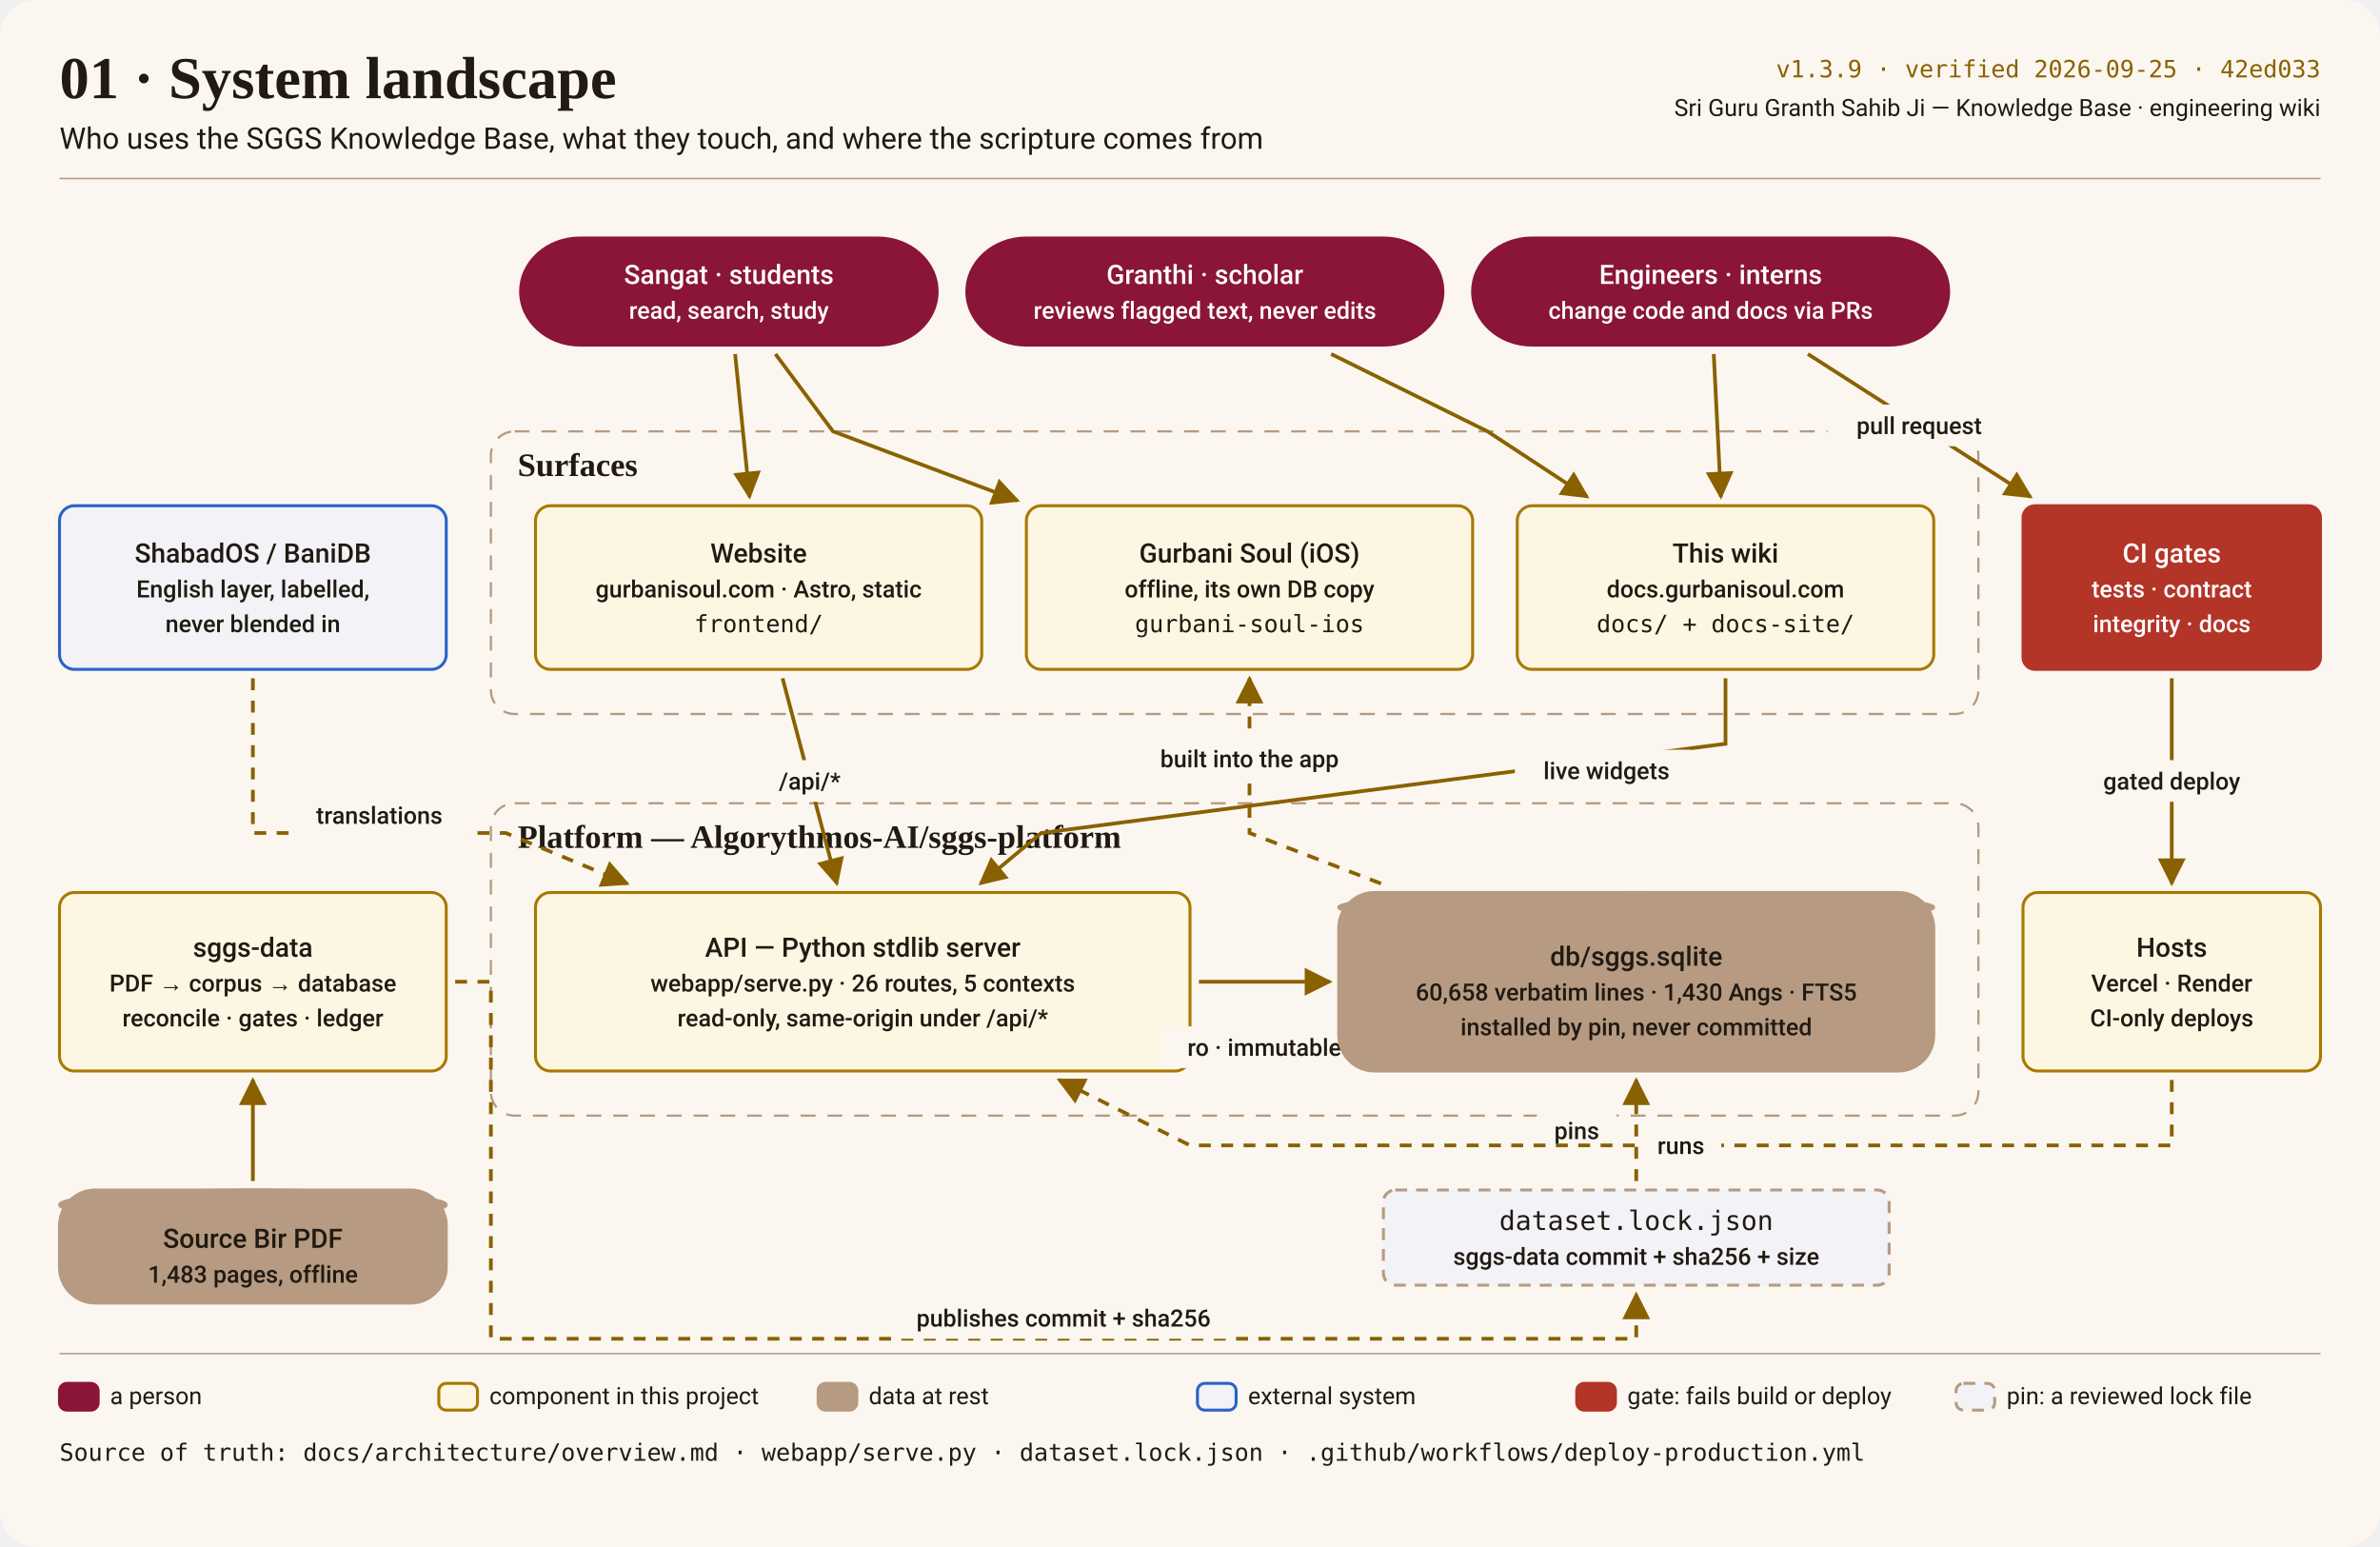
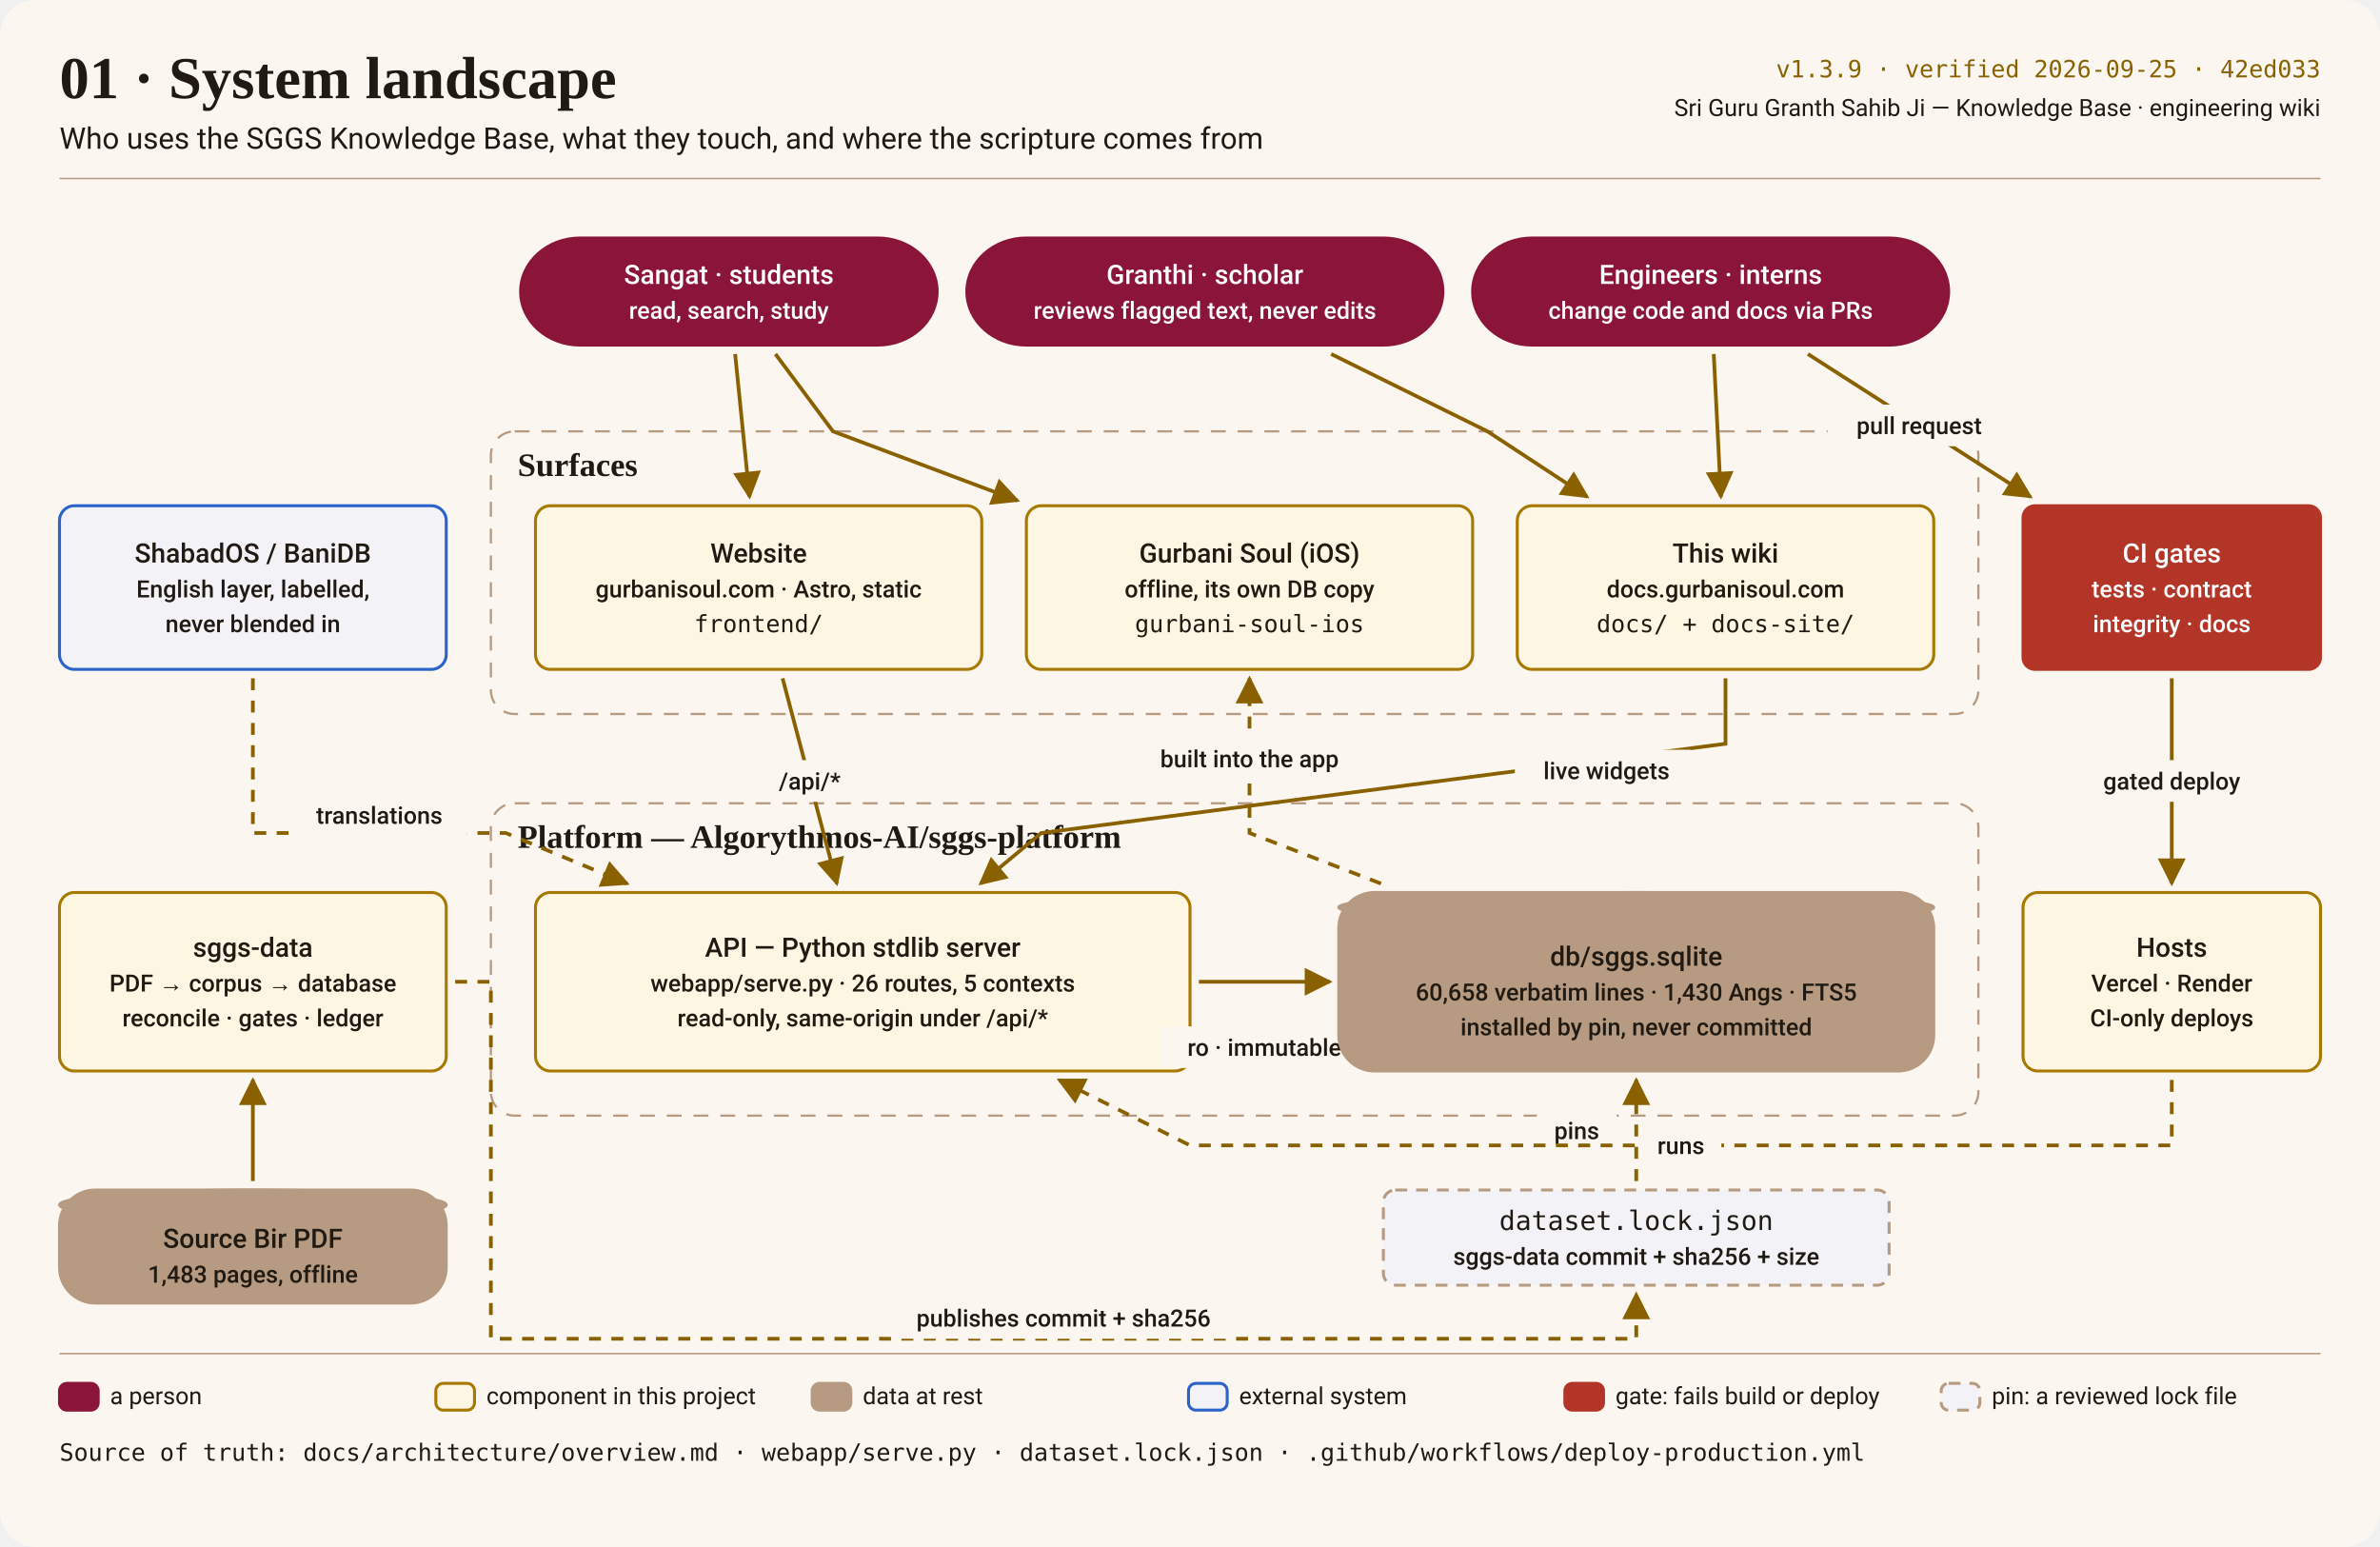
<svg xmlns="http://www.w3.org/2000/svg" viewBox="0 0 1600 1040" width="100%" role="img" aria-labelledby="pk-title-system-landscape pk-desc-system-landscape" class="poster-svg" data-poster="system-landscape">
  <defs>
    <marker id="pk-arrow" viewBox="0 0 12 12" refX="10" refY="6" markerWidth="9" markerHeight="9" orient="auto-start-reverse">
      <path d="M1 1 L11 6 L1 11 z" fill="var(--poster-accent-text, #8A6100)" />
    </marker>
  </defs>
  <style>
  .poster-svg { font-family: ui-sans-serif, system-ui, -apple-system, "Segoe UI", Roboto, Arial, sans-serif; }
  .pk-step.is-dim { opacity: 0.22; transition: opacity 240ms ease; }
  .pk-step.is-active rect, .pk-step.is-active ellipse { filter: drop-shadow(0 0 6px var(--poster-accent-fill, #FFBC0D)); }
  @media (prefers-reduced-motion: reduce) { .pk-step.is-dim { transition: none; } }
</style>
  <rect x="0" y="0" width="1600" height="1040" rx="24" fill="var(--poster-paper, #FBF7F0)" />
  <text x="40" y="66" font-family="&quot;Source Serif 4&quot;, Georgia, &quot;Times New Roman&quot;, serif" font-size="40" font-weight="600" fill="var(--poster-ink, #201A12)">01 · System landscape</text>
  <text x="40" y="100" font-family="ui-sans-serif, system-ui, -apple-system, &quot;Segoe UI&quot;, Roboto, Arial, sans-serif" font-size="20" fill="var(--poster-ink, #201A12)">Who uses the SGGS Knowledge Base, what they touch, and where the scripture comes from</text>
  <text x="1560" y="52" text-anchor="end" font-family="ui-monospace, &quot;SF Mono&quot;, Menlo, Consolas, monospace" font-size="16" fill="var(--poster-accent-text, #8A6100)">v1.3.9 · verified 2026-09-25 · 42ed033</text>
  <text x="1560" y="78" text-anchor="end" font-family="ui-sans-serif, system-ui, -apple-system, &quot;Segoe UI&quot;, Roboto, Arial, sans-serif" font-size="16" fill="var(--poster-ink, #201A12)">Sri Guru Granth Sahib Ji — Knowledge Base · engineering wiki</text>
  <line x1="40" y1="120" x2="1560" y2="120" stroke="var(--poster-kraft, #B69A81)" stroke-width="1" />
  <g class="pk-group">
    <rect x="330" y="290" width="1000" height="190" rx="16" fill="var(--poster-paper, #FBF7F0)" stroke="var(--poster-kraft, #B69A81)" stroke-width="1.5" stroke-dasharray="10 8" />
    <text x="348" y="320" font-family="&quot;Source Serif 4&quot;, Georgia, &quot;Times New Roman&quot;, serif" font-size="22" font-weight="600" fill="var(--poster-ink, #201A12)">Surfaces</text>
  </g>
  <g class="pk-group">
    <rect x="330" y="540" width="1000" height="210" rx="16" fill="var(--poster-paper, #FBF7F0)" stroke="var(--poster-kraft, #B69A81)" stroke-width="1.5" stroke-dasharray="10 8" />
    <text x="348" y="570" font-family="&quot;Source Serif 4&quot;, Georgia, &quot;Times New Roman&quot;, serif" font-size="22" font-weight="600" fill="var(--poster-ink, #201A12)">Platform — Algorythmos-AI/sggs-platform</text>
  </g>
  <g id="step-01" data-step="step-01" class="pk-step">
    <rect x="350" y="160" width="280" height="72" rx="40" fill="var(--poster-maroon, #8A1538)" stroke="var(--poster-maroon, #8A1538)" stroke-width="2" />
    <text x="490" y="190.9" text-anchor="middle" font-family="ui-sans-serif, system-ui, -apple-system, &quot;Segoe UI&quot;, Roboto, Arial, sans-serif" font-size="18" font-weight="500" fill="#FFFFFF">Sangat · students</text>
    <text x="490" y="214.3" text-anchor="middle" font-family="ui-sans-serif, system-ui, -apple-system, &quot;Segoe UI&quot;, Roboto, Arial, sans-serif" font-size="16" font-weight="500" fill="#FFFFFF">read, search, study</text>
    <rect x="650" y="160" width="320" height="72" rx="40" fill="var(--poster-maroon, #8A1538)" stroke="var(--poster-maroon, #8A1538)" stroke-width="2" />
    <text x="810" y="190.9" text-anchor="middle" font-family="ui-sans-serif, system-ui, -apple-system, &quot;Segoe UI&quot;, Roboto, Arial, sans-serif" font-size="18" font-weight="500" fill="#FFFFFF">Granthi · scholar</text>
    <text x="810" y="214.3" text-anchor="middle" font-family="ui-sans-serif, system-ui, -apple-system, &quot;Segoe UI&quot;, Roboto, Arial, sans-serif" font-size="16" font-weight="500" fill="#FFFFFF">reviews flagged text, never edits</text>
    <rect x="990" y="160" width="320" height="72" rx="40" fill="var(--poster-maroon, #8A1538)" stroke="var(--poster-maroon, #8A1538)" stroke-width="2" />
    <text x="1150" y="190.9" text-anchor="middle" font-family="ui-sans-serif, system-ui, -apple-system, &quot;Segoe UI&quot;, Roboto, Arial, sans-serif" font-size="18" font-weight="500" fill="#FFFFFF">Engineers · interns</text>
    <text x="1150" y="214.3" text-anchor="middle" font-family="ui-sans-serif, system-ui, -apple-system, &quot;Segoe UI&quot;, Roboto, Arial, sans-serif" font-size="16" font-weight="500" fill="#FFFFFF">change code and docs via PRs</text>
  </g>
  <g id="step-02" data-step="step-02" class="pk-step">
    <path d="M494.2 238.0 L503.9 334.0" fill="none" stroke="var(--poster-accent-text, #8A6100)" stroke-width="2.5" marker-end="url(#pk-arrow)" />
    <path d="M521.3 238.0 L560.0 290.0 L684.0 336.5" fill="none" stroke="var(--poster-accent-text, #8A6100)" stroke-width="2.5" marker-end="url(#pk-arrow)" />
    <path d="M894.9 238.0 L1000.0 290.0 L1067.0 334.0" fill="none" stroke="var(--poster-accent-text, #8A6100)" stroke-width="2.5" marker-end="url(#pk-arrow)" />
    <path d="M1152.1 238.0 L1156.9 334.0" fill="none" stroke="var(--poster-accent-text, #8A6100)" stroke-width="2.5" marker-end="url(#pk-arrow)" />
    <rect x="360" y="340" width="300" height="110" rx="10" fill="var(--poster-paper-warm, #FDF6E3)" stroke="var(--poster-accent, #A87900)" stroke-width="2" />
    <text x="510" y="378.2" text-anchor="middle" font-family="ui-sans-serif, system-ui, -apple-system, &quot;Segoe UI&quot;, Roboto, Arial, sans-serif" font-size="18" font-weight="500" fill="var(--poster-ink, #201A12)">Website</text>
    <text x="510" y="401.6" text-anchor="middle" font-family="ui-sans-serif, system-ui, -apple-system, &quot;Segoe UI&quot;, Roboto, Arial, sans-serif" font-size="16" font-weight="500" fill="var(--poster-ink, #201A12)">gurbanisoul.com · Astro, static</text>
    <text x="510" y="425.0" text-anchor="middle" font-family="ui-monospace, &quot;SF Mono&quot;, Menlo, Consolas, monospace" font-size="16" font-weight="500" fill="var(--poster-ink, #201A12)">frontend/</text>
    <rect x="690" y="340" width="300" height="110" rx="10" fill="var(--poster-paper-warm, #FDF6E3)" stroke="var(--poster-accent, #A87900)" stroke-width="2" />
    <text x="840" y="378.2" text-anchor="middle" font-family="ui-sans-serif, system-ui, -apple-system, &quot;Segoe UI&quot;, Roboto, Arial, sans-serif" font-size="18" font-weight="500" fill="var(--poster-ink, #201A12)">Gurbani Soul (iOS)</text>
    <text x="840" y="401.6" text-anchor="middle" font-family="ui-sans-serif, system-ui, -apple-system, &quot;Segoe UI&quot;, Roboto, Arial, sans-serif" font-size="16" font-weight="500" fill="var(--poster-ink, #201A12)">offline, its own DB copy</text>
    <text x="840" y="425.0" text-anchor="middle" font-family="ui-monospace, &quot;SF Mono&quot;, Menlo, Consolas, monospace" font-size="16" font-weight="500" fill="var(--poster-ink, #201A12)">gurbani-soul-ios</text>
    <rect x="1020" y="340" width="280" height="110" rx="10" fill="var(--poster-paper-warm, #FDF6E3)" stroke="var(--poster-accent, #A87900)" stroke-width="2" />
    <text x="1160" y="378.2" text-anchor="middle" font-family="ui-sans-serif, system-ui, -apple-system, &quot;Segoe UI&quot;, Roboto, Arial, sans-serif" font-size="18" font-weight="500" fill="var(--poster-ink, #201A12)">This wiki</text>
    <text x="1160" y="401.6" text-anchor="middle" font-family="ui-sans-serif, system-ui, -apple-system, &quot;Segoe UI&quot;, Roboto, Arial, sans-serif" font-size="16" font-weight="500" fill="var(--poster-ink, #201A12)">docs.gurbanisoul.com</text>
    <text x="1160" y="425.0" text-anchor="middle" font-family="ui-monospace, &quot;SF Mono&quot;, Menlo, Consolas, monospace" font-size="16" font-weight="500" fill="var(--poster-ink, #201A12)">docs/ + docs-site/</text>
  </g>
  <g id="step-03" data-step="step-03" class="pk-step">
    <path d="M526.1 456.0 L562.6 594.0" fill="none" stroke="var(--poster-accent-text, #8A6100)" stroke-width="2.5" marker-end="url(#pk-arrow)" />
    <rect x="508.5" y="511.0" width="71.6" height="28" rx="6" fill="var(--poster-paper, #FBF7F0)" stroke="none" />
    <text x="544.34" y="530.8" text-anchor="middle" font-family="ui-sans-serif, system-ui, -apple-system, &quot;Segoe UI&quot;, Roboto, Arial, sans-serif" font-size="16" font-weight="500" fill="var(--poster-ink, #201A12)">/api/*</text>
    <path d="M1160.0 456.0 L1160.0 500.0 L700.0 560.0 L659.2 594.0" fill="none" stroke="var(--poster-accent-text, #8A6100)" stroke-width="2.5" marker-end="url(#pk-arrow)" />
    <rect x="1018.4" y="504.0" width="123.2" height="28" rx="6" fill="var(--poster-paper, #FBF7F0)" stroke="none" />
    <text x="1080" y="523.8" text-anchor="middle" font-family="ui-sans-serif, system-ui, -apple-system, &quot;Segoe UI&quot;, Roboto, Arial, sans-serif" font-size="16" font-weight="500" fill="var(--poster-ink, #201A12)">live widgets</text>
    <rect x="360" y="600" width="440" height="120" rx="10" fill="var(--poster-paper-warm, #FDF6E3)" stroke="var(--poster-accent, #A87900)" stroke-width="2" />
    <text x="580" y="643.2" text-anchor="middle" font-family="ui-sans-serif, system-ui, -apple-system, &quot;Segoe UI&quot;, Roboto, Arial, sans-serif" font-size="18" font-weight="500" fill="var(--poster-ink, #201A12)">API — Python stdlib server</text>
    <text x="580" y="666.6" text-anchor="middle" font-family="ui-sans-serif, system-ui, -apple-system, &quot;Segoe UI&quot;, Roboto, Arial, sans-serif" font-size="16" font-weight="500" fill="var(--poster-ink, #201A12)">webapp/serve.py · 26 routes, 5 contexts</text>
    <text x="580" y="690.0" text-anchor="middle" font-family="ui-sans-serif, system-ui, -apple-system, &quot;Segoe UI&quot;, Roboto, Arial, sans-serif" font-size="16" font-weight="500" fill="var(--poster-ink, #201A12)">read-only, same-origin under /api/*</text>
  </g>
  <g id="step-04" data-step="step-04" class="pk-step">
    <path d="M806.0 660.0 L894.0 660.0" fill="none" stroke="var(--poster-accent-text, #8A6100)" stroke-width="2.5" marker-end="url(#pk-arrow)" />
    <rect x="779.8" y="690.0" width="140.4" height="28" rx="6" fill="var(--poster-paper, #FBF7F0)" stroke="none" />
    <text x="850" y="709.8" text-anchor="middle" font-family="ui-sans-serif, system-ui, -apple-system, &quot;Segoe UI&quot;, Roboto, Arial, sans-serif" font-size="16" font-weight="500" fill="var(--poster-ink, #201A12)">ro · immutable</text>
    <path d="M1100.0 794.0 L1100.0 726.0" fill="none" stroke="var(--poster-accent-text, #8A6100)" stroke-width="2.5" stroke-dasharray="8 7" marker-end="url(#pk-arrow)" />
    <rect x="1032.8" y="746.0" width="54.4" height="28" rx="6" fill="var(--poster-paper, #FBF7F0)" stroke="none" />
    <text x="1060" y="765.8" text-anchor="middle" font-family="ui-sans-serif, system-ui, -apple-system, &quot;Segoe UI&quot;, Roboto, Arial, sans-serif" font-size="16" font-weight="500" fill="var(--poster-ink, #201A12)">pins</text>
    <path d="M928.4 594.0 L840.0 560.0 L840.0 480.0 L840.0 456.0" fill="none" stroke="var(--poster-accent-text, #8A6100)" stroke-width="2.5" stroke-dasharray="8 7" marker-end="url(#pk-arrow)" />
    <rect x="752.6" y="496.0" width="174.8" height="28" rx="6" fill="var(--poster-paper, #FBF7F0)" stroke="none" />
    <text x="840" y="515.8" text-anchor="middle" font-family="ui-sans-serif, system-ui, -apple-system, &quot;Segoe UI&quot;, Roboto, Arial, sans-serif" font-size="16" font-weight="500" fill="var(--poster-ink, #201A12)">built into the app</text>
    <rect x="900" y="600" width="400" height="120" rx="24" fill="var(--poster-kraft, #B69A81)" stroke="var(--poster-kraft, #B69A81)" stroke-width="2" />
    <ellipse cx="1100" cy="610" rx="200" ry="10" fill="var(--poster-kraft, #B69A81)" stroke="var(--poster-kraft, #B69A81)" stroke-width="2" />
    <text x="1100" y="649.2" text-anchor="middle" font-family="ui-sans-serif, system-ui, -apple-system, &quot;Segoe UI&quot;, Roboto, Arial, sans-serif" font-size="18" font-weight="500" fill="#201A12">db/sggs.sqlite</text>
    <text x="1100" y="672.6" text-anchor="middle" font-family="ui-sans-serif, system-ui, -apple-system, &quot;Segoe UI&quot;, Roboto, Arial, sans-serif" font-size="16" font-weight="500" fill="#201A12">60,658 verbatim lines · 1,430 Angs · FTS5</text>
    <text x="1100" y="696.0" text-anchor="middle" font-family="ui-sans-serif, system-ui, -apple-system, &quot;Segoe UI&quot;, Roboto, Arial, sans-serif" font-size="16" font-weight="500" fill="#201A12">installed by pin, never committed</text>
    <rect x="930" y="800" width="340" height="64" rx="8" fill="var(--poster-canvas, #F2F2F7)" stroke="var(--poster-kraft, #B69A81)" stroke-width="2" stroke-dasharray="8 6" />
    <text x="1100" y="826.9" text-anchor="middle" font-family="ui-monospace, &quot;SF Mono&quot;, Menlo, Consolas, monospace" font-size="18" font-weight="500" fill="var(--poster-ink, #201A12)">dataset.lock.json</text>
    <text x="1100" y="850.3" text-anchor="middle" font-family="ui-sans-serif, system-ui, -apple-system, &quot;Segoe UI&quot;, Roboto, Arial, sans-serif" font-size="16" font-weight="500" fill="var(--poster-ink, #201A12)">sggs-data commit + sha256 + size</text>
  </g>
  <g id="step-05" data-step="step-05" class="pk-step">
    <path d="M170.0 794.0 L170.0 726.0" fill="none" stroke="var(--poster-accent-text, #8A6100)" stroke-width="2.5" marker-end="url(#pk-arrow)" />
    <path d="M306.0 660.0 L330.0 660.0 L330.0 900.0 L1100.0 900.0 L1100.0 870.0" fill="none" stroke="var(--poster-accent-text, #8A6100)" stroke-width="2.5" stroke-dasharray="8 7" marker-end="url(#pk-arrow)" />
    <rect x="597.5" y="872.0" width="235.0" height="28" rx="6" fill="var(--poster-paper, #FBF7F0)" stroke="none" />
    <text x="715" y="891.8" text-anchor="middle" font-family="ui-sans-serif, system-ui, -apple-system, &quot;Segoe UI&quot;, Roboto, Arial, sans-serif" font-size="16" font-weight="500" fill="var(--poster-ink, #201A12)">publishes commit + sha256</text>
    <path d="M170.0 456.0 L170.0 560.0 L340.0 560.0 L421.6 594.0" fill="none" stroke="var(--poster-accent-text, #8A6100)" stroke-width="2.5" stroke-dasharray="8 7" marker-end="url(#pk-arrow)" />
    <rect x="193.4" y="534.0" width="123.2" height="28" rx="6" fill="var(--poster-paper, #FBF7F0)" stroke="none" />
    <text x="255" y="553.8" text-anchor="middle" font-family="ui-sans-serif, system-ui, -apple-system, &quot;Segoe UI&quot;, Roboto, Arial, sans-serif" font-size="16" font-weight="500" fill="var(--poster-ink, #201A12)">translations</text>
    <rect x="40" y="600" width="260" height="120" rx="10" fill="var(--poster-paper-warm, #FDF6E3)" stroke="var(--poster-accent, #A87900)" stroke-width="2" />
    <text x="170" y="643.2" text-anchor="middle" font-family="ui-sans-serif, system-ui, -apple-system, &quot;Segoe UI&quot;, Roboto, Arial, sans-serif" font-size="18" font-weight="500" fill="var(--poster-ink, #201A12)">sggs-data</text>
    <text x="170" y="666.6" text-anchor="middle" font-family="ui-sans-serif, system-ui, -apple-system, &quot;Segoe UI&quot;, Roboto, Arial, sans-serif" font-size="16" font-weight="500" fill="var(--poster-ink, #201A12)">PDF → corpus → database</text>
    <text x="170" y="690.0" text-anchor="middle" font-family="ui-sans-serif, system-ui, -apple-system, &quot;Segoe UI&quot;, Roboto, Arial, sans-serif" font-size="16" font-weight="500" fill="var(--poster-ink, #201A12)">reconcile · gates · ledger</text>
    <rect x="40" y="800" width="260" height="76" rx="24" fill="var(--poster-kraft, #B69A81)" stroke="var(--poster-kraft, #B69A81)" stroke-width="2" />
    <ellipse cx="170" cy="810" rx="130" ry="10" fill="var(--poster-kraft, #B69A81)" stroke="var(--poster-kraft, #B69A81)" stroke-width="2" />
    <text x="170" y="838.9" text-anchor="middle" font-family="ui-sans-serif, system-ui, -apple-system, &quot;Segoe UI&quot;, Roboto, Arial, sans-serif" font-size="18" font-weight="500" fill="#201A12">Source Bir PDF</text>
    <text x="170" y="862.3" text-anchor="middle" font-family="ui-sans-serif, system-ui, -apple-system, &quot;Segoe UI&quot;, Roboto, Arial, sans-serif" font-size="16" font-weight="500" fill="#201A12">1,483 pages, offline</text>
    <rect x="40" y="340" width="260" height="110" rx="10" fill="var(--poster-canvas, #F2F2F7)" stroke="var(--poster-info, #2A63C9)" stroke-width="2" />
    <text x="170" y="378.2" text-anchor="middle" font-family="ui-sans-serif, system-ui, -apple-system, &quot;Segoe UI&quot;, Roboto, Arial, sans-serif" font-size="18" font-weight="500" fill="var(--poster-ink, #201A12)">ShabadOS / BaniDB</text>
    <text x="170" y="401.6" text-anchor="middle" font-family="ui-sans-serif, system-ui, -apple-system, &quot;Segoe UI&quot;, Roboto, Arial, sans-serif" font-size="16" font-weight="500" fill="var(--poster-ink, #201A12)">English layer, labelled,</text>
    <text x="170" y="425.0" text-anchor="middle" font-family="ui-sans-serif, system-ui, -apple-system, &quot;Segoe UI&quot;, Roboto, Arial, sans-serif" font-size="16" font-weight="500" fill="var(--poster-ink, #201A12)">never blended in</text>
  </g>
  <g id="step-06" data-step="step-06" class="pk-step">
    <path d="M1215.4 238.0 L1365.0 334.0" fill="none" stroke="var(--poster-accent-text, #8A6100)" stroke-width="2.5" marker-end="url(#pk-arrow)" />
    <rect x="1228.6" y="272.0" width="123.2" height="28" rx="6" fill="var(--poster-paper, #FBF7F0)" stroke="none" />
    <text x="1290.201" y="291.8" text-anchor="middle" font-family="ui-sans-serif, system-ui, -apple-system, &quot;Segoe UI&quot;, Roboto, Arial, sans-serif" font-size="16" font-weight="500" fill="var(--poster-ink, #201A12)">pull request</text>
    <path d="M1460.0 456.0 L1460.0 594.0" fill="none" stroke="var(--poster-accent-text, #8A6100)" stroke-width="2.5" marker-end="url(#pk-arrow)" />
    <rect x="1398.4" y="511.0" width="123.2" height="28" rx="6" fill="var(--poster-paper, #FBF7F0)" stroke="none" />
    <text x="1460" y="530.8" text-anchor="middle" font-family="ui-sans-serif, system-ui, -apple-system, &quot;Segoe UI&quot;, Roboto, Arial, sans-serif" font-size="16" font-weight="500" fill="var(--poster-ink, #201A12)">gated deploy</text>
    <path d="M1460.0 726.0 L1460.0 770.0 L800.0 770.0 L712.0 726.0" fill="none" stroke="var(--poster-accent-text, #8A6100)" stroke-width="2.5" stroke-dasharray="8 7" marker-end="url(#pk-arrow)" />
    <rect x="1102.8" y="756.0" width="54.4" height="28" rx="6" fill="var(--poster-paper, #FBF7F0)" stroke="none" />
    <text x="1130" y="775.8" text-anchor="middle" font-family="ui-sans-serif, system-ui, -apple-system, &quot;Segoe UI&quot;, Roboto, Arial, sans-serif" font-size="16" font-weight="500" fill="var(--poster-ink, #201A12)">runs</text>
    <rect x="1360" y="340" width="200" height="110" rx="8" fill="var(--poster-negative, #B33528)" stroke="var(--poster-negative, #B33528)" stroke-width="2" />
    <text x="1460" y="378.2" text-anchor="middle" font-family="ui-sans-serif, system-ui, -apple-system, &quot;Segoe UI&quot;, Roboto, Arial, sans-serif" font-size="18" font-weight="500" fill="#FFFFFF">CI gates</text>
    <text x="1460" y="401.6" text-anchor="middle" font-family="ui-sans-serif, system-ui, -apple-system, &quot;Segoe UI&quot;, Roboto, Arial, sans-serif" font-size="16" font-weight="500" fill="#FFFFFF">tests · contract</text>
    <text x="1460" y="425.0" text-anchor="middle" font-family="ui-sans-serif, system-ui, -apple-system, &quot;Segoe UI&quot;, Roboto, Arial, sans-serif" font-size="16" font-weight="500" fill="#FFFFFF">integrity · docs</text>
    <rect x="1360" y="600" width="200" height="120" rx="10" fill="var(--poster-paper-warm, #FDF6E3)" stroke="var(--poster-accent, #A87900)" stroke-width="2" />
    <text x="1460" y="643.2" text-anchor="middle" font-family="ui-sans-serif, system-ui, -apple-system, &quot;Segoe UI&quot;, Roboto, Arial, sans-serif" font-size="18" font-weight="500" fill="var(--poster-ink, #201A12)">Hosts</text>
    <text x="1460" y="666.6" text-anchor="middle" font-family="ui-sans-serif, system-ui, -apple-system, &quot;Segoe UI&quot;, Roboto, Arial, sans-serif" font-size="16" font-weight="500" fill="var(--poster-ink, #201A12)">Vercel · Render</text>
    <text x="1460" y="690.0" text-anchor="middle" font-family="ui-sans-serif, system-ui, -apple-system, &quot;Segoe UI&quot;, Roboto, Arial, sans-serif" font-size="16" font-weight="500" fill="var(--poster-ink, #201A12)">CI-only deploys</text>
  </g>
  <line x1="40" y1="910" x2="1560" y2="910" stroke="var(--poster-kraft, #B69A81)" stroke-width="1" />
  <rect x="40" y="930" width="26" height="18" rx="5" fill="var(--poster-maroon, #8A1538)" stroke="var(--poster-maroon, #8A1538)" stroke-width="2" />
  <text x="74" y="944" font-family="ui-sans-serif, system-ui, -apple-system, &quot;Segoe UI&quot;, Roboto, Arial, sans-serif" font-size="16" fill="var(--poster-ink, #201A12)">a person</text>
-   <rect x="295" y="930" width="26" height="18" rx="5" fill="var(--poster-paper-warm, #FDF6E3)" stroke="var(--poster-accent, #A87900)" stroke-width="2" />
-   <text x="329" y="944" font-family="ui-sans-serif, system-ui, -apple-system, &quot;Segoe UI&quot;, Roboto, Arial, sans-serif" font-size="16" fill="var(--poster-ink, #201A12)">component in this project</text>
-   <rect x="550" y="930" width="26" height="18" rx="5" fill="var(--poster-kraft, #B69A81)" stroke="var(--poster-kraft, #B69A81)" stroke-width="2" />
-   <text x="584" y="944" font-family="ui-sans-serif, system-ui, -apple-system, &quot;Segoe UI&quot;, Roboto, Arial, sans-serif" font-size="16" fill="var(--poster-ink, #201A12)">data at rest</text>
-   <rect x="805" y="930" width="26" height="18" rx="5" fill="var(--poster-canvas, #F2F2F7)" stroke="var(--poster-info, #2A63C9)" stroke-width="2" />
-   <text x="839" y="944" font-family="ui-sans-serif, system-ui, -apple-system, &quot;Segoe UI&quot;, Roboto, Arial, sans-serif" font-size="16" fill="var(--poster-ink, #201A12)">external system</text>
-   <rect x="1060" y="930" width="26" height="18" rx="5" fill="var(--poster-negative, #B33528)" stroke="var(--poster-negative, #B33528)" stroke-width="2" />
-   <text x="1094" y="944" font-family="ui-sans-serif, system-ui, -apple-system, &quot;Segoe UI&quot;, Roboto, Arial, sans-serif" font-size="16" fill="var(--poster-ink, #201A12)">gate: fails build or deploy</text>
-   <rect x="1315" y="930" width="26" height="18" rx="5" fill="var(--poster-canvas, #F2F2F7)" stroke="var(--poster-kraft, #B69A81)" stroke-width="2" stroke-dasharray="8 6" />
-   <text x="1349" y="944" font-family="ui-sans-serif, system-ui, -apple-system, &quot;Segoe UI&quot;, Roboto, Arial, sans-serif" font-size="16" fill="var(--poster-ink, #201A12)">pin: a reviewed lock file</text>
+   <rect x="293" y="930" width="26" height="18" rx="5" fill="var(--poster-paper-warm, #FDF6E3)" stroke="var(--poster-accent, #A87900)" stroke-width="2" />
+   <text x="327" y="944" font-family="ui-sans-serif, system-ui, -apple-system, &quot;Segoe UI&quot;, Roboto, Arial, sans-serif" font-size="16" fill="var(--poster-ink, #201A12)">component in this project</text>
+   <rect x="546" y="930" width="26" height="18" rx="5" fill="var(--poster-kraft, #B69A81)" stroke="var(--poster-kraft, #B69A81)" stroke-width="2" />
+   <text x="580" y="944" font-family="ui-sans-serif, system-ui, -apple-system, &quot;Segoe UI&quot;, Roboto, Arial, sans-serif" font-size="16" fill="var(--poster-ink, #201A12)">data at rest</text>
+   <rect x="799" y="930" width="26" height="18" rx="5" fill="var(--poster-canvas, #F2F2F7)" stroke="var(--poster-info, #2A63C9)" stroke-width="2" />
+   <text x="833" y="944" font-family="ui-sans-serif, system-ui, -apple-system, &quot;Segoe UI&quot;, Roboto, Arial, sans-serif" font-size="16" fill="var(--poster-ink, #201A12)">external system</text>
+   <rect x="1052" y="930" width="26" height="18" rx="5" fill="var(--poster-negative, #B33528)" stroke="var(--poster-negative, #B33528)" stroke-width="2" />
+   <text x="1086" y="944" font-family="ui-sans-serif, system-ui, -apple-system, &quot;Segoe UI&quot;, Roboto, Arial, sans-serif" font-size="16" fill="var(--poster-ink, #201A12)">gate: fails build or deploy</text>
+   <rect x="1305" y="930" width="26" height="18" rx="5" fill="var(--poster-canvas, #F2F2F7)" stroke="var(--poster-kraft, #B69A81)" stroke-width="2" stroke-dasharray="8 6" />
+   <text x="1339" y="944" font-family="ui-sans-serif, system-ui, -apple-system, &quot;Segoe UI&quot;, Roboto, Arial, sans-serif" font-size="16" fill="var(--poster-ink, #201A12)">pin: a reviewed lock file</text>
  <text x="40" y="982" font-family="ui-monospace, &quot;SF Mono&quot;, Menlo, Consolas, monospace" font-size="16" fill="var(--poster-ink, #201A12)">Source of truth: docs/architecture/overview.md · webapp/serve.py · dataset.lock.json · .github/workflows/deploy-production.yml</text>
</svg>
